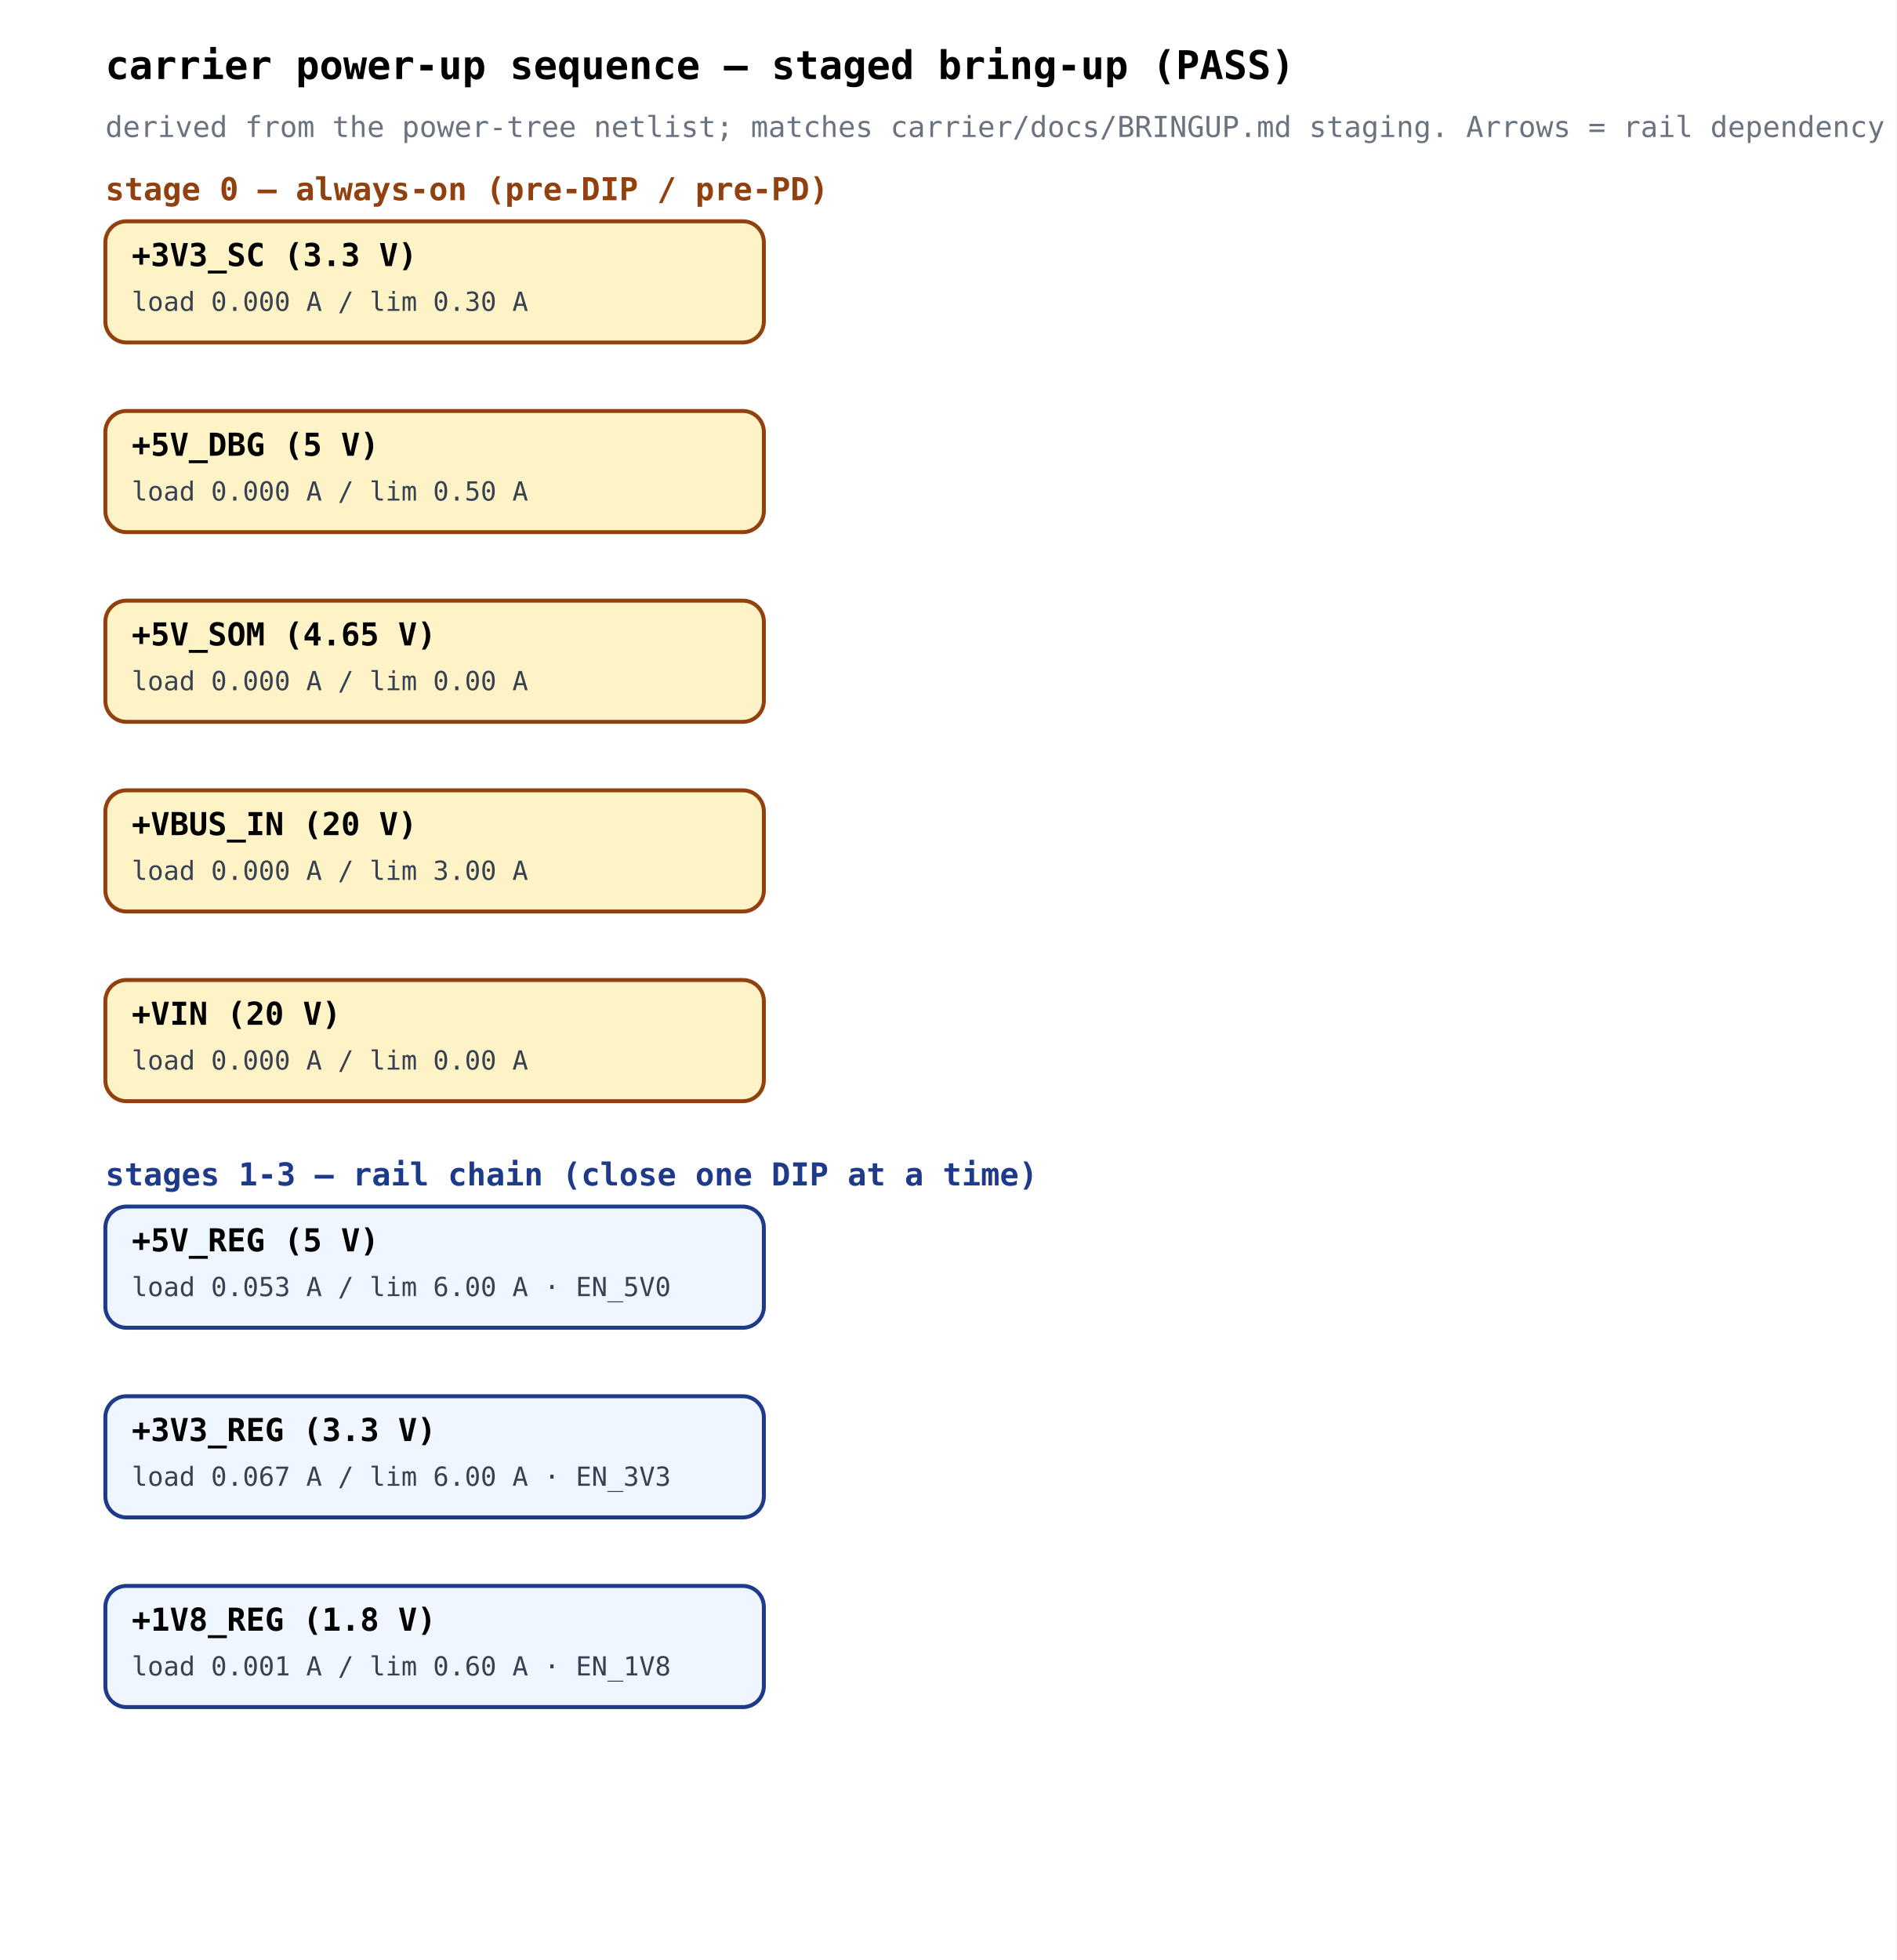
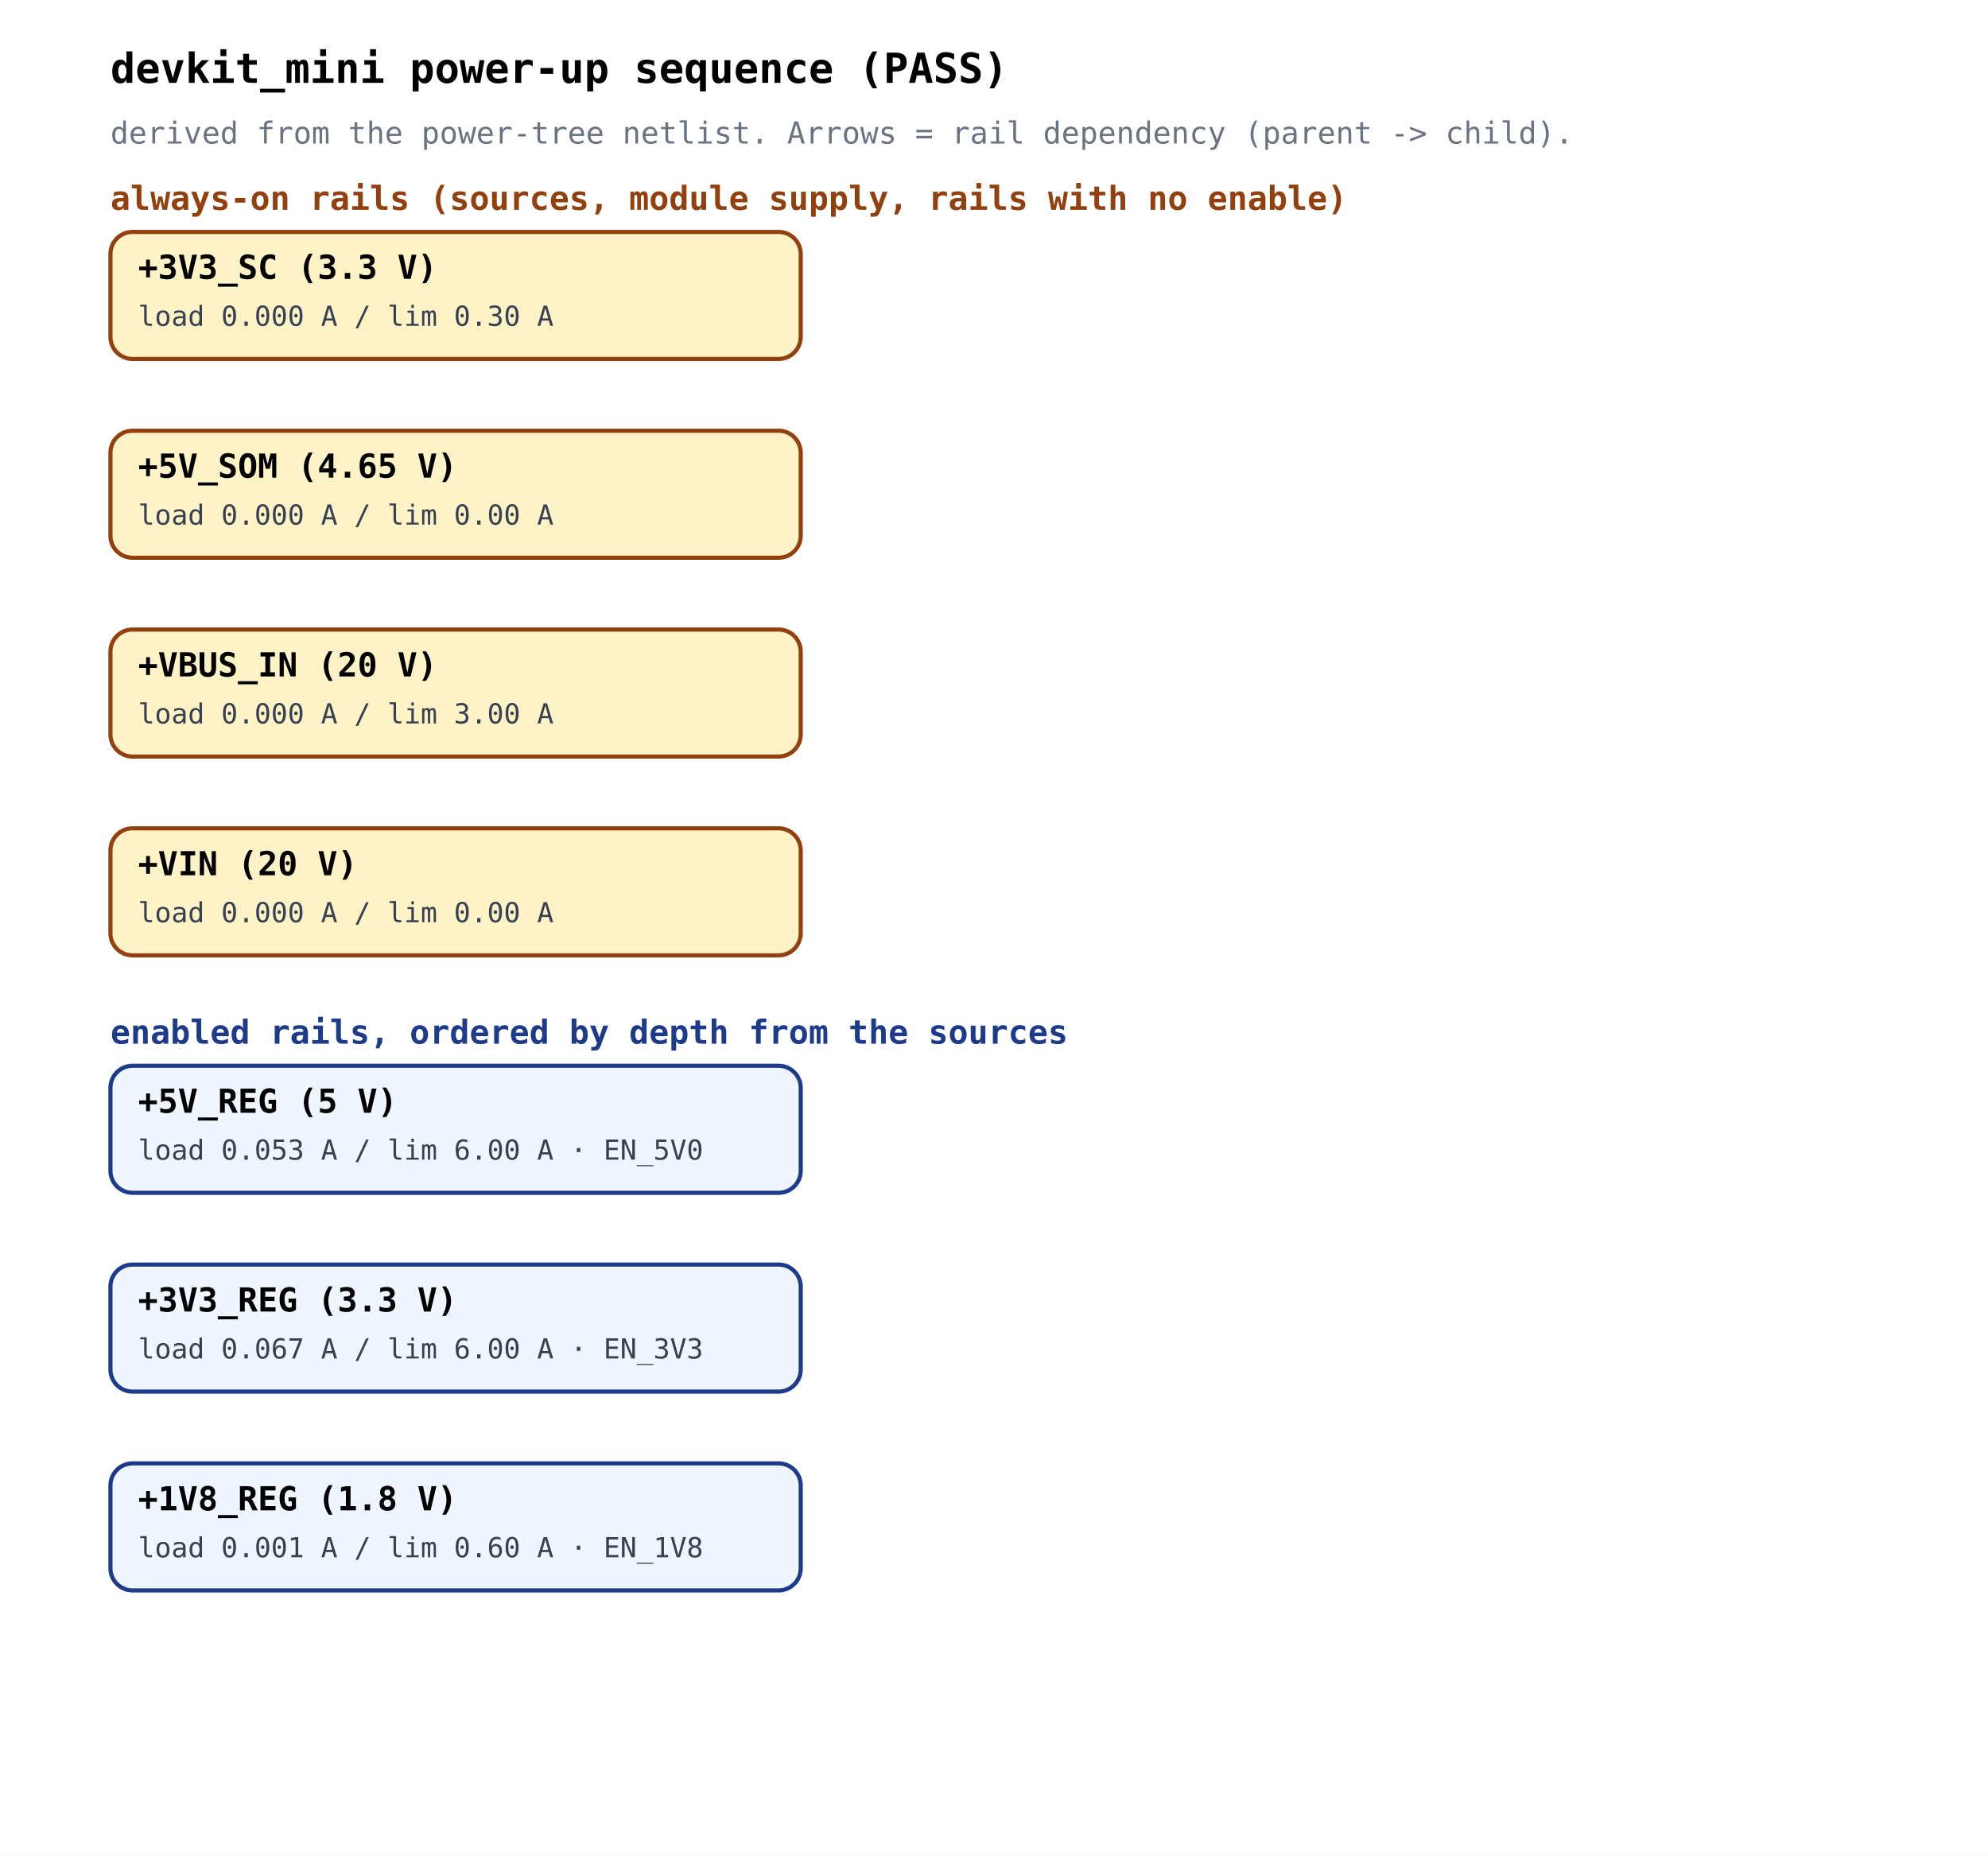
- <svg xmlns="http://www.w3.org/2000/svg" viewBox="0 0 720 744" font-family="ui-monospace, SFMono-Regular, Menlo, monospace" font-size="11">
-   <rect width="720" height="744" fill="white" />
-   <text x="40" y="30" font-size="15" font-weight="bold">carrier power-up sequence — staged bring-up (PASS)</text>
-   <text x="40" y="52" font-size="11" fill="#6b7280">derived from the power-tree netlist; matches carrier/docs/BRINGUP.md staging. Arrows = rail dependency (parent -&gt; child).</text>
-   <text x="40" y="76" font-size="12" font-weight="bold" fill="#92400e">stage 0 — always-on (pre-DIP / pre-PD)</text>
-   <text x="40" y="450" font-size="12" font-weight="bold" fill="#1e3a8a">stages 1-3 — rail chain (close one DIP at a time)</text>
+ <svg xmlns="http://www.w3.org/2000/svg" viewBox="0 0 720 672" font-family="ui-monospace, SFMono-Regular, Menlo, monospace" font-size="11">
+   <rect width="720" height="672" fill="white" />
+   <text x="40" y="30" font-size="15" font-weight="bold">devkit_mini power-up sequence (PASS)</text>
+   <text x="40" y="52" font-size="11" fill="#6b7280">derived from the power-tree netlist. Arrows = rail dependency (parent -&gt; child).</text>
+   <text x="40" y="76" font-size="12" font-weight="bold" fill="#92400e">always-on rails (sources, module supply, rails with no enable)</text>
+   <text x="40" y="378" font-size="12" font-weight="bold" fill="#1e3a8a">enabled rails, ordered by depth from the sources</text>
  <rect x="40" y="84" width="250" height="46" rx="8" fill="#fef3c7" stroke="#92400e" stroke-width="1.5" />
  <text x="50" y="101" font-weight="bold" font-size="12">+3V3_SC  (3.3 V)</text>
  <text x="50" y="118" fill="#374151" font-size="10">load 0.000 A / lim 0.30 A</text>
  <rect x="40" y="156" width="250" height="46" rx="8" fill="#fef3c7" stroke="#92400e" stroke-width="1.5" />
-   <text x="50" y="173" font-weight="bold" font-size="12">+5V_DBG  (5 V)</text>
-   <text x="50" y="190" fill="#374151" font-size="10">load 0.000 A / lim 0.50 A</text>
+   <text x="50" y="173" font-weight="bold" font-size="12">+5V_SOM  (4.65 V)</text>
+   <text x="50" y="190" fill="#374151" font-size="10">load 0.000 A / lim 0.00 A</text>
  <rect x="40" y="228" width="250" height="46" rx="8" fill="#fef3c7" stroke="#92400e" stroke-width="1.5" />
-   <text x="50" y="245" font-weight="bold" font-size="12">+5V_SOM  (4.65 V)</text>
-   <text x="50" y="262" fill="#374151" font-size="10">load 0.000 A / lim 0.00 A</text>
+   <text x="50" y="245" font-weight="bold" font-size="12">+VBUS_IN  (20 V)</text>
+   <text x="50" y="262" fill="#374151" font-size="10">load 0.000 A / lim 3.00 A</text>
  <rect x="40" y="300" width="250" height="46" rx="8" fill="#fef3c7" stroke="#92400e" stroke-width="1.5" />
-   <text x="50" y="317" font-weight="bold" font-size="12">+VBUS_IN  (20 V)</text>
-   <text x="50" y="334" fill="#374151" font-size="10">load 0.000 A / lim 3.00 A</text>
-   <rect x="40" y="372" width="250" height="46" rx="8" fill="#fef3c7" stroke="#92400e" stroke-width="1.5" />
-   <text x="50" y="389" font-weight="bold" font-size="12">+VIN  (20 V)</text>
-   <text x="50" y="406" fill="#374151" font-size="10">load 0.000 A / lim 0.00 A</text>
+   <text x="50" y="317" font-weight="bold" font-size="12">+VIN  (20 V)</text>
+   <text x="50" y="334" fill="#374151" font-size="10">load 0.000 A / lim 0.00 A</text>
+   <rect x="40" y="386" width="250" height="46" rx="8" fill="#eff6ff" stroke="#1e3a8a" stroke-width="1.5" />
+   <text x="50" y="403" font-weight="bold" font-size="12">+5V_REG  (5 V)</text>
+   <text x="50" y="420" fill="#374151" font-size="10">load 0.053 A / lim 6.00 A  ·  EN_5V0</text>
  <rect x="40" y="458" width="250" height="46" rx="8" fill="#eff6ff" stroke="#1e3a8a" stroke-width="1.5" />
-   <text x="50" y="475" font-weight="bold" font-size="12">+5V_REG  (5 V)</text>
-   <text x="50" y="492" fill="#374151" font-size="10">load 0.053 A / lim 6.00 A  ·  EN_5V0</text>
+   <text x="50" y="475" font-weight="bold" font-size="12">+3V3_REG  (3.3 V)</text>
+   <text x="50" y="492" fill="#374151" font-size="10">load 0.067 A / lim 6.00 A  ·  EN_3V3</text>
  <rect x="40" y="530" width="250" height="46" rx="8" fill="#eff6ff" stroke="#1e3a8a" stroke-width="1.5" />
-   <text x="50" y="547" font-weight="bold" font-size="12">+3V3_REG  (3.3 V)</text>
-   <text x="50" y="564" fill="#374151" font-size="10">load 0.067 A / lim 6.00 A  ·  EN_3V3</text>
-   <rect x="40" y="602" width="250" height="46" rx="8" fill="#eff6ff" stroke="#1e3a8a" stroke-width="1.5" />
-   <text x="50" y="619" font-weight="bold" font-size="12">+1V8_REG  (1.8 V)</text>
-   <text x="50" y="636" fill="#374151" font-size="10">load 0.001 A / lim 0.60 A  ·  EN_1V8</text>
+   <text x="50" y="547" font-weight="bold" font-size="12">+1V8_REG  (1.8 V)</text>
+   <text x="50" y="564" fill="#374151" font-size="10">load 0.001 A / lim 0.60 A  ·  EN_1V8</text>
</svg>
